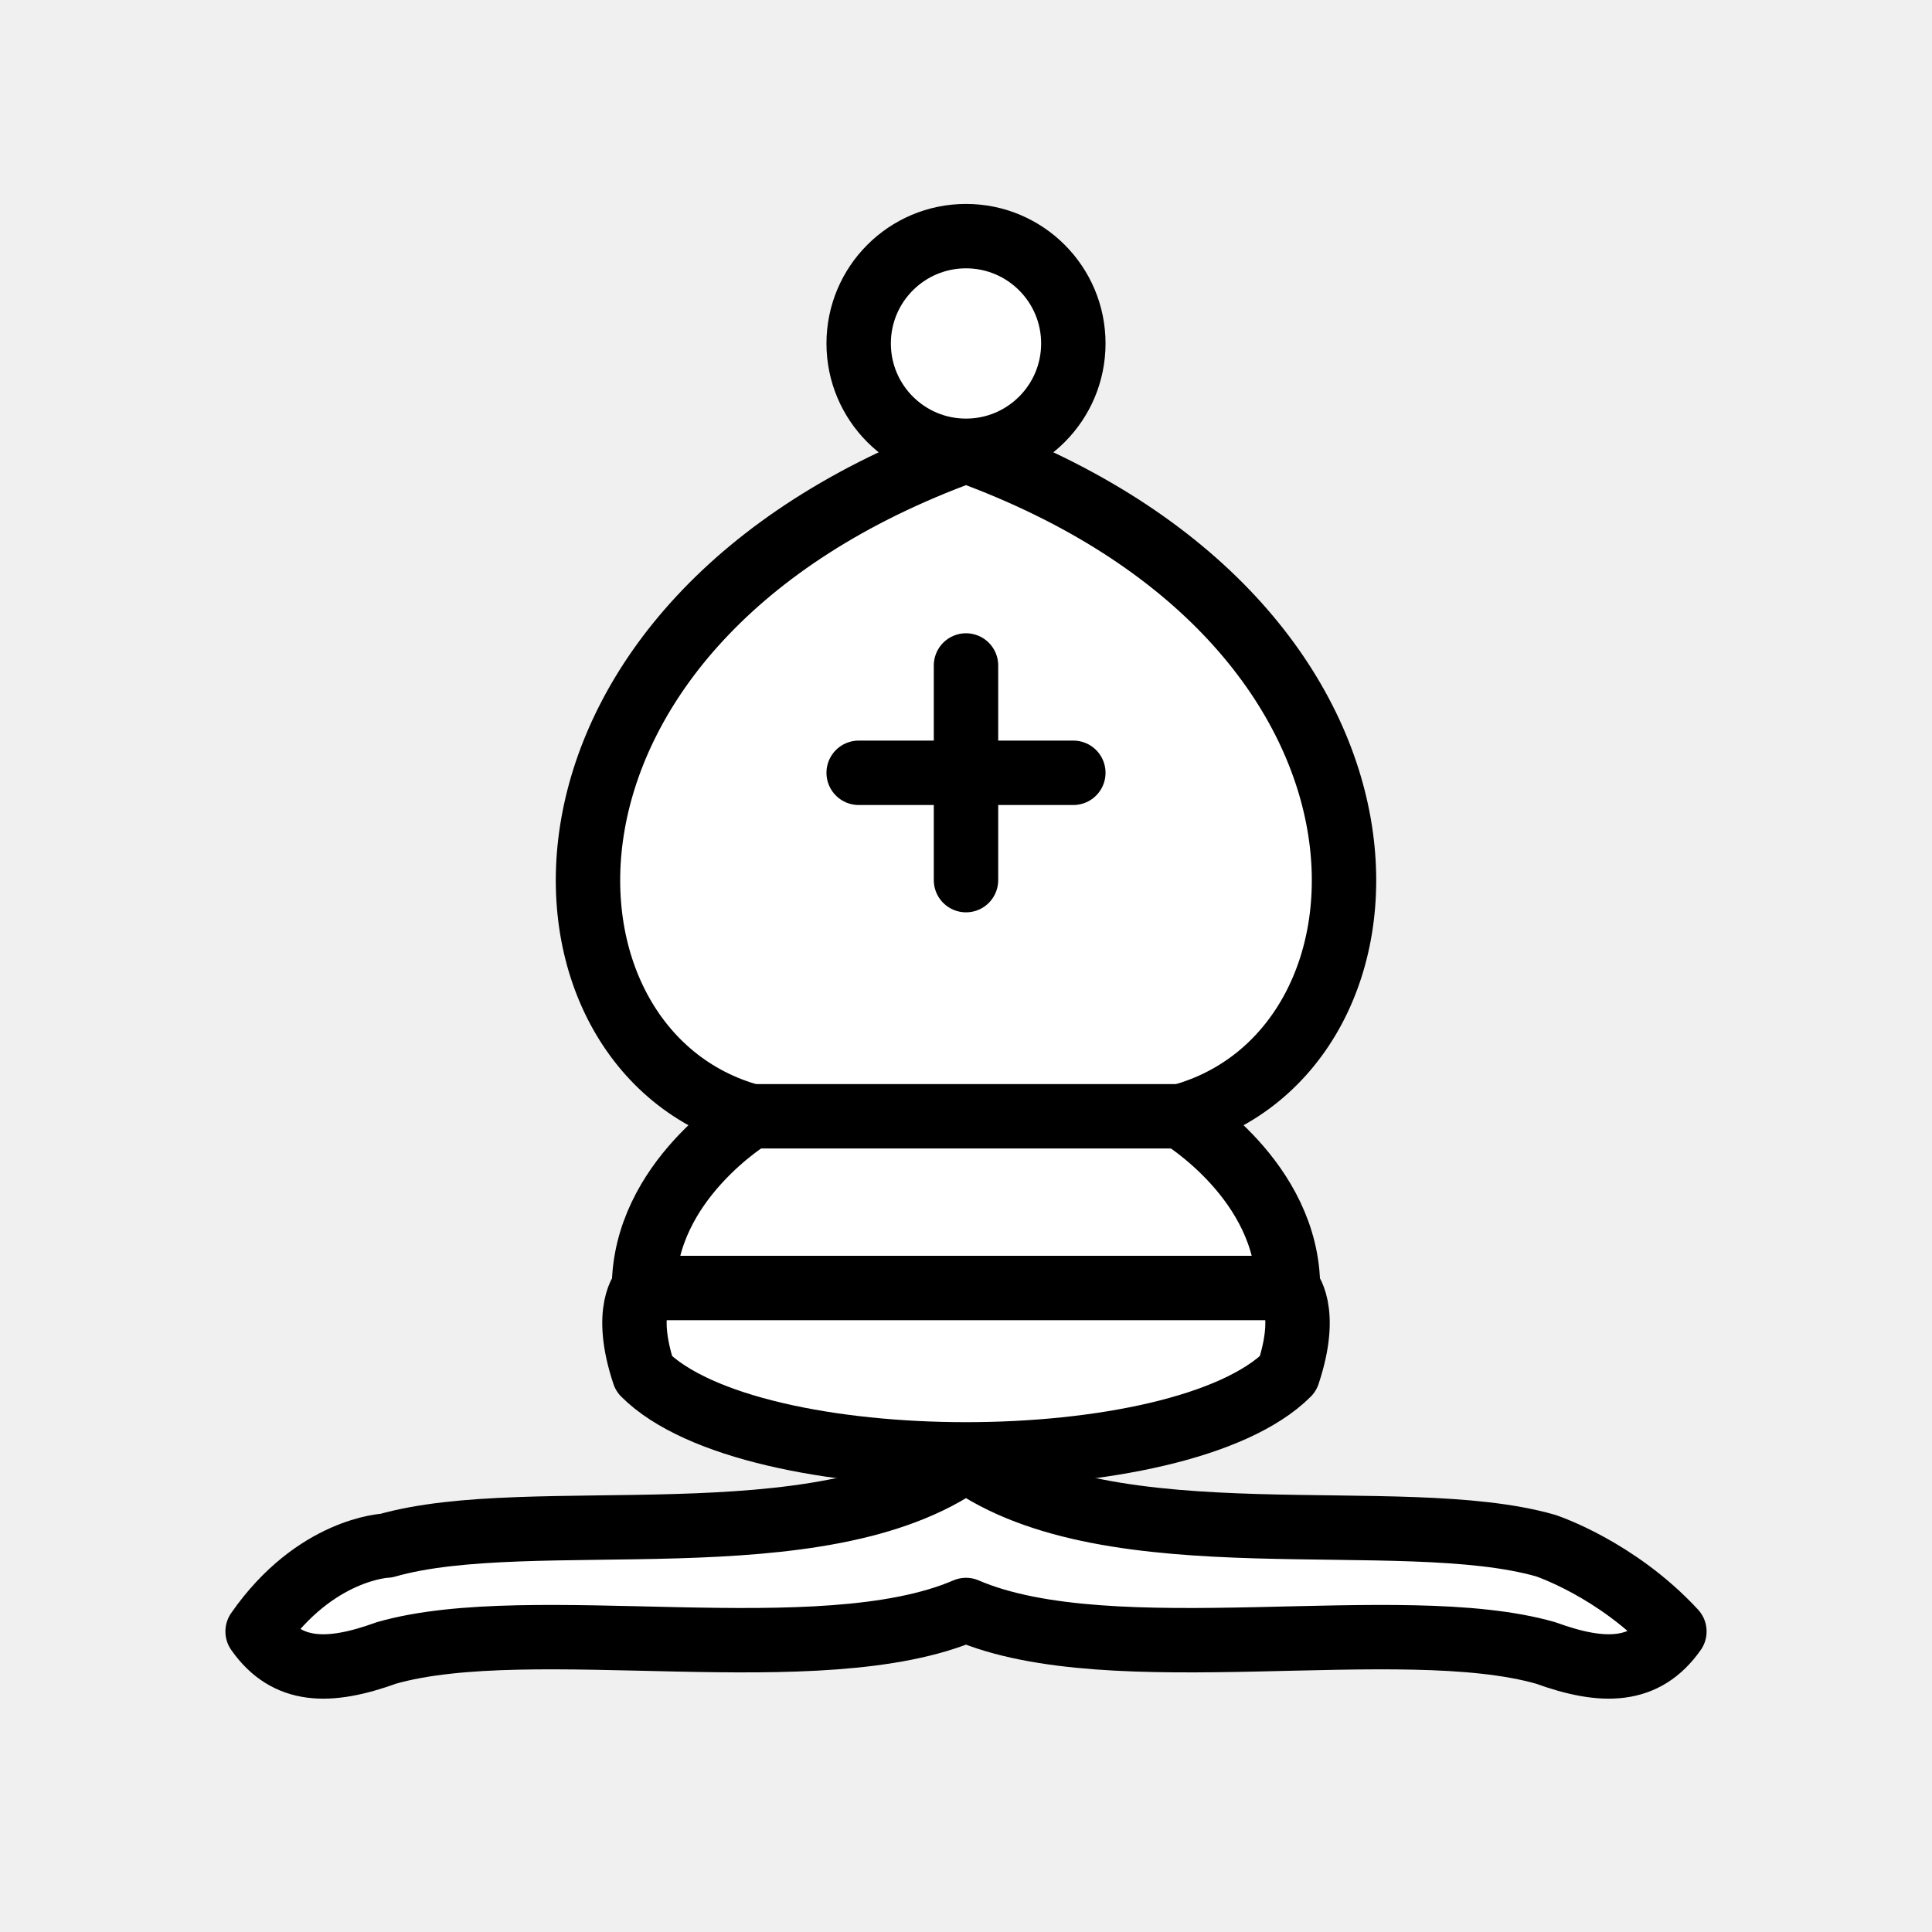
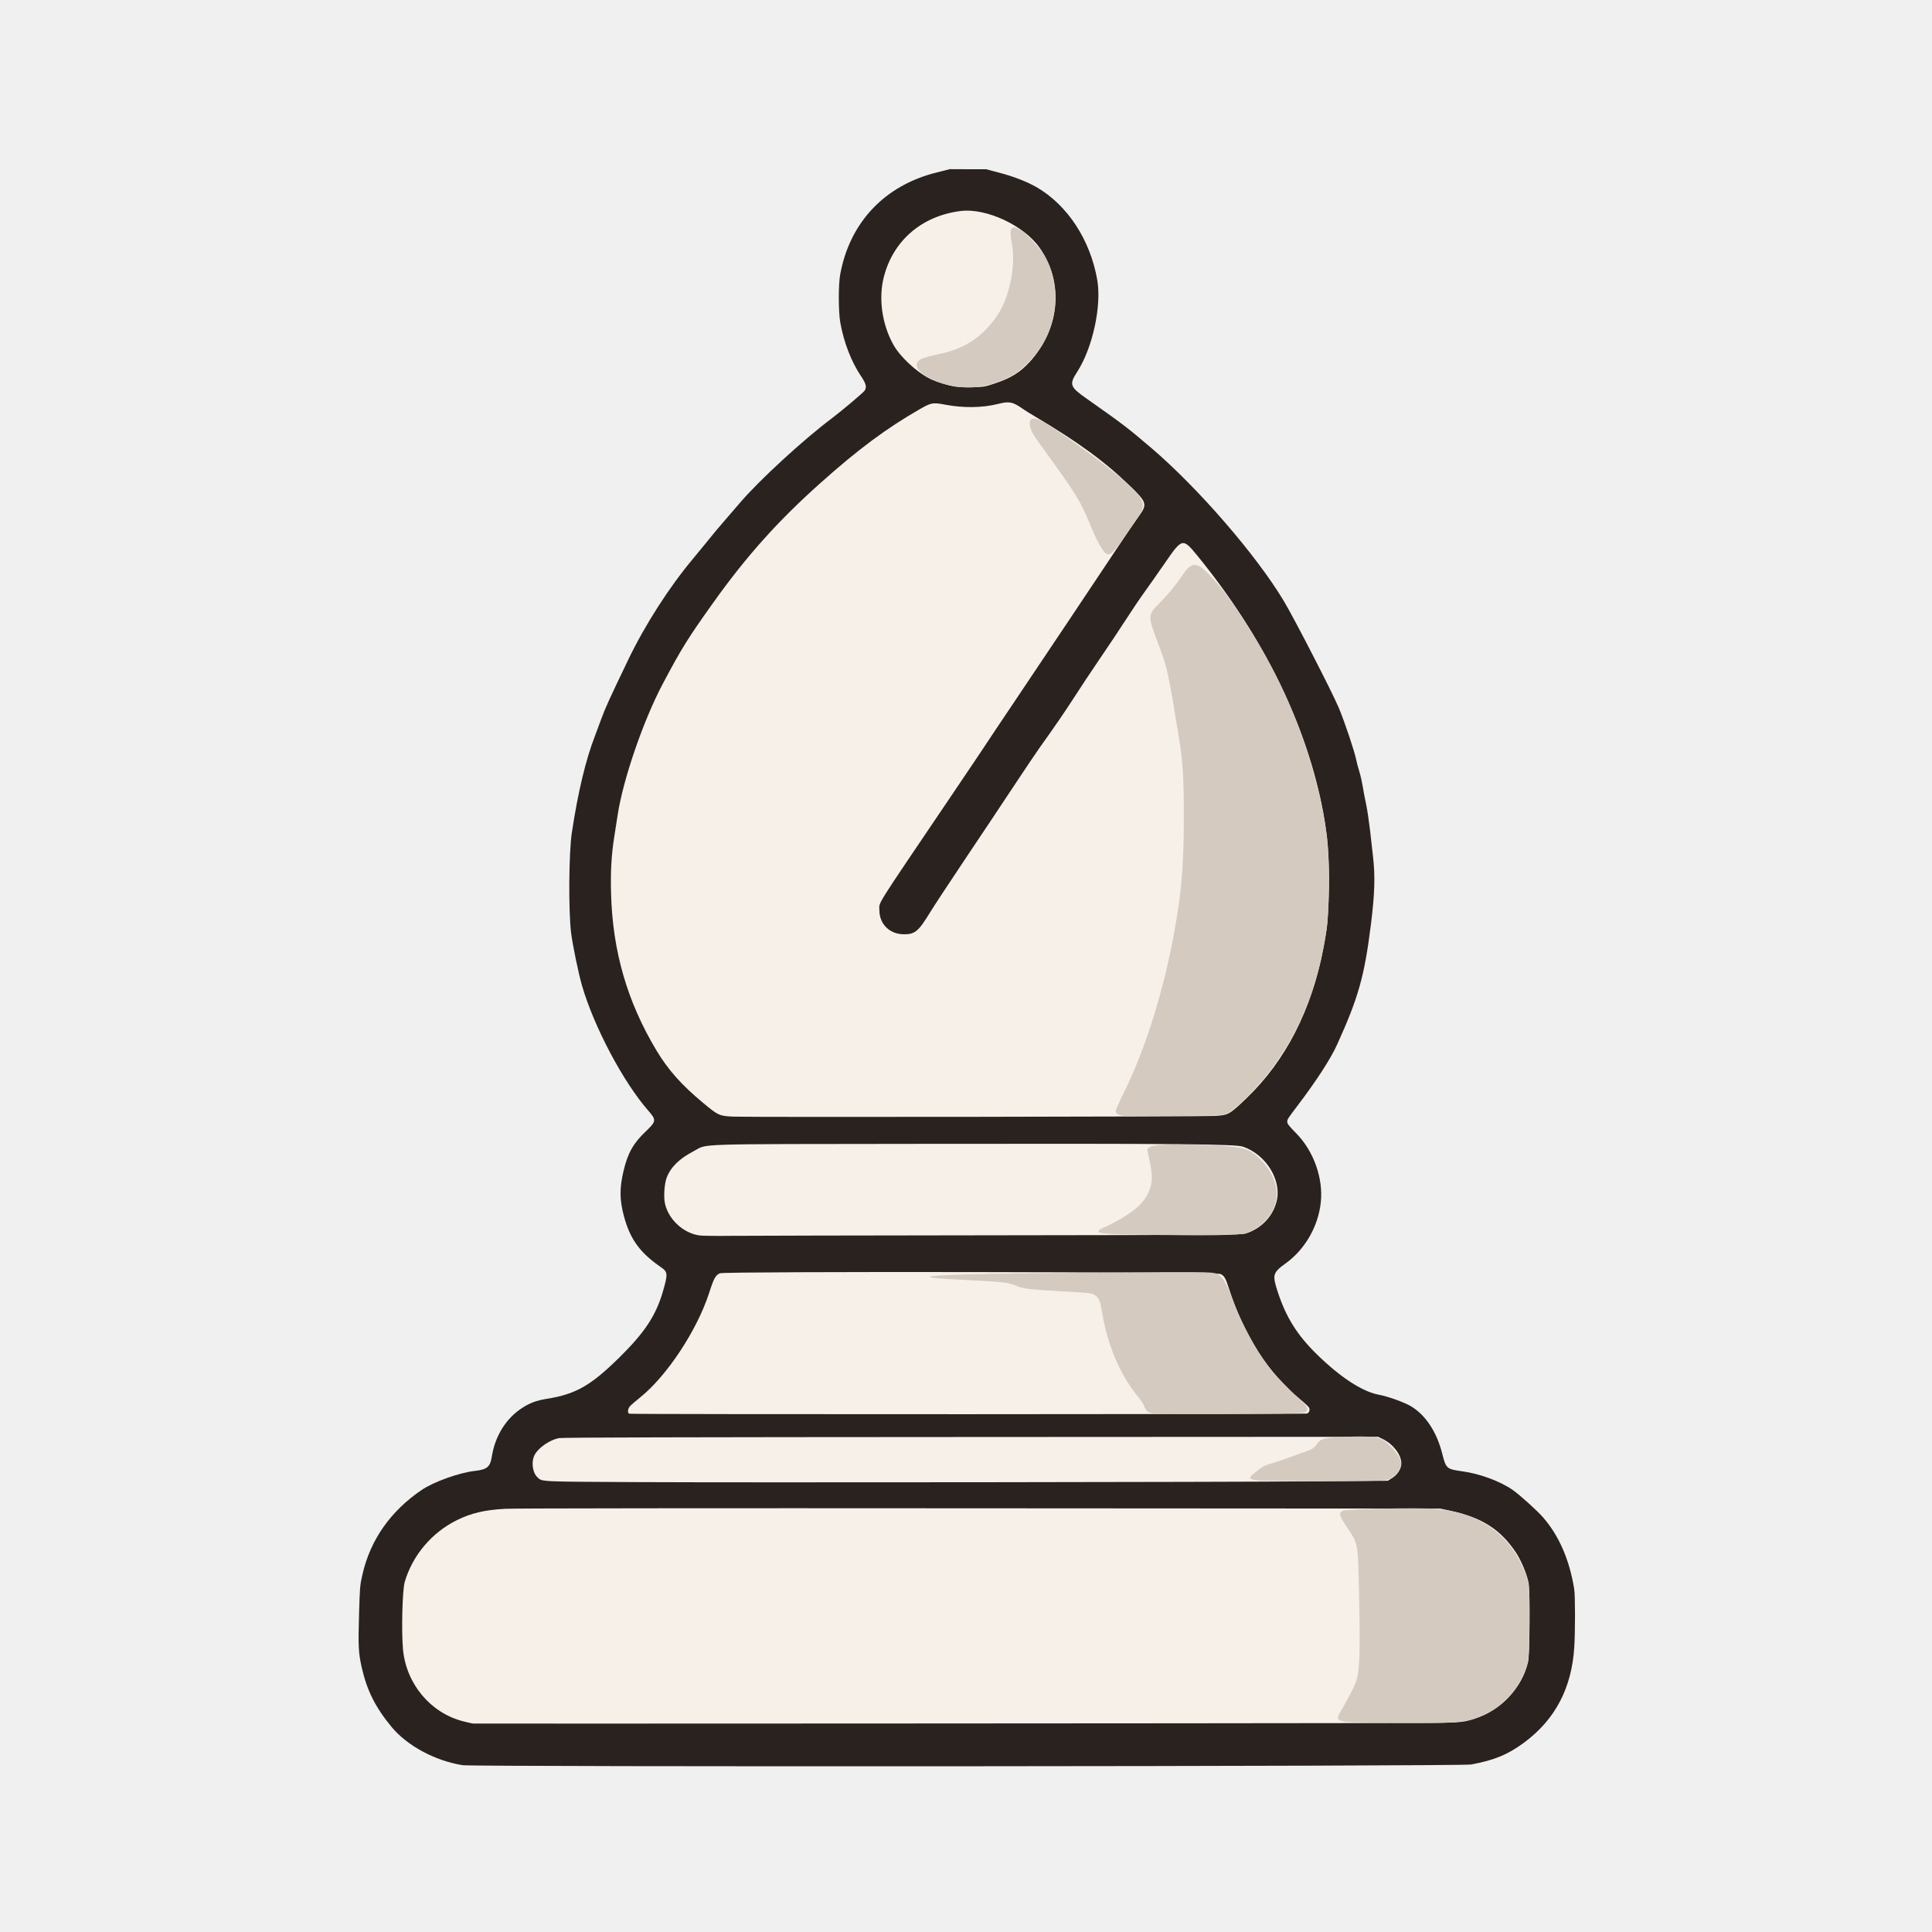
- <svg xmlns="http://www.w3.org/2000/svg" width="45" height="45" viewBox="0 0 45 45">
-   <g fill="none" fill-rule="evenodd" stroke="#000" stroke-linecap="round" stroke-linejoin="round" stroke-width="1.5">
-     <g fill="#fff" stroke-linecap="butt">
-       <path d="M9 36c3.39-.97 10.11.43 13.5-2 3.39 2.43 10.11 1.03 13.5 2 0 0 1.65.54 3 2-.68.97-1.65.99-3 .5-3.39-.97-10.11.46-13.5-1-3.39 1.46-10.11.03-13.5 1-1.35.49-2.32.47-3-.5 1.35-1.94 3-2 3-2z" />
-       <path d="M15 32c2.5 2.5 12.5 2.5 15 0 .5-1.5 0-2 0-2 0-2.5-2.5-4-2.5-4 5.5-1.5 6-11.5-5-15.5-11 4-10.5 14-5 15.5 0 0-2.5 1.5-2.5 4 0 0-.5.5 0 2z" />
-       <path d="M25 8a2.5 2.5 0 1 1-5 0 2.5 2.5 0 1 1 5 0z" />
-     </g>
-     <path stroke-linejoin="miter" d="M17.5 26h10M15 30h15m-7.5-14.5v5M20 18h5" />
+ <svg xmlns="http://www.w3.org/2000/svg" viewBox="0 0 512 512">
+   <g transform="translate(89 39) scale(1.82705)">
+     <path fill="#2A221E" fill-rule="evenodd" d="M18.38,234.69C14.38,234.05 10.35,231.87 8.10,229.16C5.74,226.31 4.52,223.88 3.76,220.53C3.28,218.42 3.23,217.43 3.37,212.69C3.48,208.90 3.50,208.60 3.86,207.03C5.00,202.02 7.93,197.84 12.45,194.77C14.18,193.59 17.90,192.26 20.15,192.01C21.93,191.81 22.39,191.43 22.62,189.97C23.08,186.95 24.70,184.36 27.06,182.85C28.18,182.13 29.09,181.80 30.60,181.55C34.80,180.88 36.98,179.64 41.17,175.51C44.79,171.94 46.43,169.46 47.43,166.02C48.18,163.43 48.16,163.15 47.17,162.47C44.08,160.33 42.68,158.40 41.78,155.03C41.15,152.66 41.14,150.99 41.73,148.50C42.35,145.87 43.16,144.45 45.06,142.66C46.46,141.33 46.49,141.08 45.37,139.81C41.74,135.69 37.45,127.63 35.71,121.62C35.22,119.96 34.35,115.75 34.13,114.00C33.73,110.86 33.79,102.30 34.24,99.38C35.13,93.50 36.25,88.85 37.57,85.44C37.73,85.03 38.15,83.90 38.50,82.94C39.09,81.32 39.67,80.06 42.43,74.31C44.85,69.28 48.36,63.81 51.79,59.72C52.49,58.88 53.54,57.60 54.12,56.88C54.70,56.15 55.71,54.94 56.37,54.19C57.03,53.43 58.07,52.22 58.69,51.50C61.47,48.26 67.84,42.41 71.88,39.38C73.33,38.29 76.47,35.64 76.69,35.33C77.04,34.83 76.92,34.31 76.18,33.22C74.77,31.13 73.68,28.31 73.17,25.44C72.89,23.84 72.88,19.94 73.16,18.44C74.55,10.90 79.61,5.55 87.12,3.68L89.06,3.19L91.69,3.20L94.31,3.20L96.25,3.71C98.34,4.26 100.29,5.02 101.70,5.84C106.16,8.45 109.43,13.47 110.44,19.24C111.10,23.01 109.77,29.14 107.52,32.61C106.36,34.41 106.48,34.77 108.80,36.40C114.35,40.32 114.66,40.55 118.27,43.62C125.06,49.41 133.58,59.25 137.52,65.86C139.10,68.51 144.55,79.11 145.47,81.31C146.35,83.42 147.75,87.60 148.01,88.88C148.08,89.25 148.28,90.00 148.45,90.54C148.62,91.08 148.84,92.06 148.95,92.72C149.05,93.38 149.27,94.54 149.44,95.30C149.60,96.06 149.85,97.73 150.00,99.00C150.15,100.27 150.35,102.02 150.44,102.88C150.77,105.74 150.69,108.34 150.13,112.80C149.19,120.28 148.32,123.36 145.25,130.13C144.29,132.25 142.31,135.31 139.50,139.02C138.05,140.94 138.00,141.02 138.00,141.38C138.00,141.65 138.28,142.01 139.28,143.02C141.82,145.59 143.23,149.52 142.87,153.03C142.50,156.53 140.60,159.85 137.79,161.89C135.91,163.25 135.82,163.55 136.58,165.91C137.80,169.70 139.45,172.34 142.39,175.19C145.78,178.49 148.94,180.53 151.30,180.96C152.59,181.20 154.87,182.01 155.89,182.60C158.04,183.85 159.69,186.34 160.49,189.54C161.01,191.65 161.14,191.76 163.36,192.06C165.90,192.40 168.91,193.51 170.73,194.79C171.72,195.48 174.31,197.82 175.11,198.75C177.43,201.42 178.94,204.91 179.62,209.12C179.78,210.13 179.78,215.17 179.63,217.62C179.25,223.52 176.87,228.05 172.39,231.39C170.01,233.15 168.11,233.94 164.69,234.59C163.25,234.87 20.06,234.96 18.38,234.69Z" />
+     <path fill="#F6F0E9" fill-rule="evenodd" d="M19.88,228.65C19.70,228.63 19.05,228.47 18.41,228.31C13.69,227.08 10.20,222.87 9.74,217.88C9.50,215.23 9.65,209.27 9.99,208.12C11.13,204.24 13.91,200.95 17.58,199.14C19.65,198.12 21.61,197.66 24.62,197.50C25.83,197.43 54.53,197.40 93.44,197.43L160.19,197.47L161.70,197.79C166.25,198.77 168.99,200.53 171.22,203.92C171.95,205.04 172.78,207.03 173.01,208.25C173.23,209.43 173.18,218.65 172.94,219.69C172.07,223.49 168.95,226.79 165.10,227.98C163.23,228.56 163.16,228.56 153.25,228.58C128.85,228.63 20.15,228.68 19.88,228.65ZM43.38,193.63C29.48,193.56 29.93,193.58 29.27,192.96C28.51,192.26 28.31,190.68 28.84,189.67C29.38,188.66 30.96,187.55 32.32,187.25C32.74,187.15 50.35,187.11 92.05,187.09L151.19,187.06L151.92,187.42C153.36,188.13 154.54,189.67 154.55,190.88C154.57,191.67 154.01,192.55 153.19,193.06L152.58,193.44L141.95,193.52C127.70,193.64 59.73,193.71 43.38,193.63ZM42.55,183.71C42.28,183.56 42.34,182.97 42.68,182.60C42.85,182.42 43.52,181.85 44.17,181.32C48.02,178.23 52.38,171.62 54.13,166.24C54.83,164.05 55.09,163.59 55.72,163.34C56.47,163.04 127.67,163.14 128.31,163.44C128.88,163.72 129.05,164.01 129.58,165.65C131.73,172.35 135.34,177.95 139.90,181.64C140.56,182.18 141.14,182.74 141.19,182.87C141.31,183.25 141.15,183.62 140.83,183.69C140.39,183.80 42.75,183.82 42.55,183.71ZM52.81,157.86C50.47,157.57 48.29,155.60 47.75,153.27C47.52,152.30 47.65,150.37 47.99,149.47C48.58,147.93 49.81,146.72 51.94,145.61C54.00,144.52 51.12,144.61 84.44,144.57C122.61,144.52 130.50,144.59 131.62,144.99C134.99,146.17 137.26,149.93 136.44,152.98C135.87,155.15 134.21,156.86 132.00,157.57C131.35,157.77 129.31,157.79 96.06,157.83C76.67,157.85 59.21,157.89 57.25,157.91C55.29,157.94 53.29,157.91 52.81,157.86ZM57.75,140.62C55.64,140.54 55.48,140.47 53.24,138.60C50.14,136.02 48.22,133.86 46.53,131.06C42.26,123.96 40.13,116.59 39.92,108.18C39.83,105.03 39.98,102.55 40.39,100.00C40.52,99.14 40.75,97.72 40.88,96.85C41.66,91.72 44.60,83.17 47.40,77.88C50.10,72.78 51.05,71.24 54.73,66.09C59.57,59.30 64.17,54.17 70.32,48.69C75.73,43.85 79.93,40.73 84.69,38.01C86.39,37.04 86.56,37.01 88.44,37.36C91.02,37.85 93.80,37.81 96.02,37.25C97.65,36.83 98.19,36.93 99.60,37.93C99.93,38.15 100.69,38.64 101.31,39.00C107.66,42.77 111.53,45.59 115.17,49.12C117.66,51.52 117.74,51.81 116.44,53.58C116.00,54.19 114.68,56.12 113.51,57.88C112.34,59.63 108.94,64.72 105.96,69.19C102.97,73.66 99.33,79.10 97.86,81.28C96.39,83.46 94.81,85.82 94.35,86.53C93.89,87.23 91.46,90.85 88.95,94.56C77.96,110.82 78.84,109.40 78.84,110.68C78.84,112.69 80.33,114.16 82.38,114.17C84.00,114.18 84.50,113.76 86.19,111.00C86.67,110.21 88.89,106.83 91.12,103.50C93.36,100.17 96.54,95.38 98.20,92.88C99.86,90.37 101.59,87.80 102.03,87.18C104.26,84.07 105.86,81.73 107.13,79.75C107.90,78.55 109.52,76.10 110.74,74.31C111.96,72.53 113.69,69.94 114.57,68.57C115.46,67.19 116.67,65.39 117.27,64.57C117.87,63.74 119.19,61.86 120.20,60.40C122.79,56.64 122.82,56.63 125.05,59.36C134.64,71.14 140.92,84.02 143.24,96.62C143.97,100.58 144.20,104.54 144.00,109.40C143.86,112.73 143.79,113.28 143.24,116.19C141.55,125.13 137.76,132.52 132.05,137.99C129.61,140.32 129.47,140.40 127.46,140.52C125.59,140.63 60.33,140.72 57.75,140.62ZM89.99,34.75C88.85,34.59 87.08,34.05 86.19,33.60C84.18,32.59 81.84,30.40 80.85,28.62C79.21,25.65 78.69,21.91 79.49,18.81C80.85,13.53 85.01,9.96 90.64,9.26C94.31,8.80 99.77,11.33 102.06,14.56C105.64,19.60 105.06,26.33 100.63,31.16C99.25,32.67 97.91,33.50 95.62,34.26C94.16,34.75 93.96,34.79 92.44,34.82C91.54,34.84 90.44,34.81 89.99,34.75Z" />
+     <path fill="#D4CAC0" fill-rule="evenodd" d="M150.94,228.51C144.68,228.42 144.81,228.47 146.02,226.41C147.30,224.22 147.88,223.01 148.13,222.05C148.51,220.60 148.59,217.52 148.42,210.00C148.26,202.39 148.30,202.61 146.75,200.31C145.51,198.47 145.41,198.08 146.09,197.78C146.68,197.52 156.97,197.31 159.44,197.51C165.49,197.99 169.87,200.88 172.12,205.88C173.15,208.16 173.16,208.21 173.13,213.81C173.11,219.28 173.07,219.63 172.28,221.46C170.73,225.02 167.90,227.35 164.09,228.21C162.46,228.58 159.68,228.64 150.94,228.51ZM133.50,193.36C132.35,193.17 132.34,193.02 133.39,192.19C134.53,191.30 134.69,191.22 136.20,190.77C136.88,190.57 137.86,190.23 138.38,190.03C138.89,189.83 139.71,189.53 140.19,189.37C141.50,188.95 141.97,188.67 142.32,188.11C142.79,187.36 143.21,187.24 145.75,187.10C148.85,186.93 150.78,187.01 151.51,187.34C152.85,187.93 154.50,189.93 154.50,190.94C154.50,191.95 153.42,193.11 152.25,193.36C151.46,193.53 134.52,193.53 133.50,193.36ZM118.28,183.63C117.73,183.50 117.44,183.22 117.27,182.65C117.19,182.40 116.87,181.88 116.56,181.50C113.81,178.22 111.98,173.98 111.14,168.98C110.86,167.32 110.66,166.84 110.09,166.50C109.60,166.20 109.51,166.19 105.00,165.94C100.49,165.69 99.68,165.58 98.56,165.11C97.59,164.69 96.68,164.58 92.44,164.37C87.86,164.14 86.35,164.02 86.22,163.90C85.89,163.57 92.47,163.39 110.94,163.24C125.59,163.12 127.06,163.14 127.74,163.39C128.56,163.70 129.28,164.88 130.19,167.44C131.18,170.18 133.44,174.44 135.11,176.68C135.98,177.85 138.26,180.23 140.09,181.89C141.06,182.77 141.17,183.27 140.44,183.57C139.96,183.77 119.11,183.82 118.28,183.63ZM116.88,157.75C111.86,157.67 110.62,157.57 110.62,157.25C110.62,157.09 111.07,156.81 111.75,156.55C112.06,156.43 113.04,155.91 113.93,155.39C116.48,153.90 117.62,152.66 118.18,150.76C118.46,149.79 118.43,148.92 118.03,147.03L117.69,145.38L117.97,145.10C118.35,144.72 120.38,144.59 124.69,144.69C129.91,144.81 131.80,145.06 132.84,145.77C135.12,147.33 136.60,149.92 136.47,152.14C136.34,154.42 134.44,156.72 132.02,157.52C131.05,157.84 126.48,157.91 116.88,157.75ZM114.11,140.49C113.46,140.38 113.12,140.15 113.12,139.82C113.12,139.66 113.61,138.55 114.20,137.36C117.82,130.07 120.71,120.31 122.19,110.38C122.77,106.49 123.00,102.80 123.00,97.12C123.00,91.43 122.86,89.15 122.31,85.75C120.66,75.67 120.62,75.51 119.17,71.72C117.81,68.16 117.81,67.78 119.23,66.38C120.53,65.10 121.83,63.54 122.69,62.25C124.10,60.12 124.80,60.07 126.64,61.96C128.17,63.53 129.34,65.03 131.15,67.76C135.73,74.62 138.81,81.03 141.24,88.75C141.57,89.82 141.92,91.00 142.00,91.38C142.08,91.75 142.31,92.62 142.51,93.31C142.86,94.54 143.49,97.82 143.74,99.81C144.16,103.04 144.14,110.40 143.69,113.53C142.29,123.53 138.31,131.79 131.91,138.01C129.61,140.25 129.24,140.43 126.88,140.47C122.49,140.54 114.50,140.56 114.11,140.49ZM111.74,58.96C111.29,58.73 110.39,57.14 109.51,54.98C107.97,51.23 107.51,50.48 102.08,43.00C101.04,41.56 100.77,41.04 100.67,40.31C100.53,39.29 101.13,39.10 102.42,39.75C104.11,40.61 110.70,45.33 113.64,47.79C117.13,50.71 117.66,51.75 116.51,53.44C112.74,58.99 112.46,59.31 111.74,58.96ZM89.81,34.70C86.96,34.24 84.25,32.74 84.25,31.63C84.25,30.90 84.94,30.54 87.29,30.06C91.21,29.27 93.82,27.55 95.99,24.34C97.71,21.79 98.65,17.13 98.06,14.04C97.59,11.56 97.97,11.11 99.59,12.21C100.30,12.69 102.20,14.76 102.71,15.61C105.39,20.10 104.76,26.32 101.22,30.37C99.34,32.53 98.04,33.41 95.44,34.25C93.56,34.86 91.71,35.01 89.81,34.70Z" />
  </g>
</svg>
